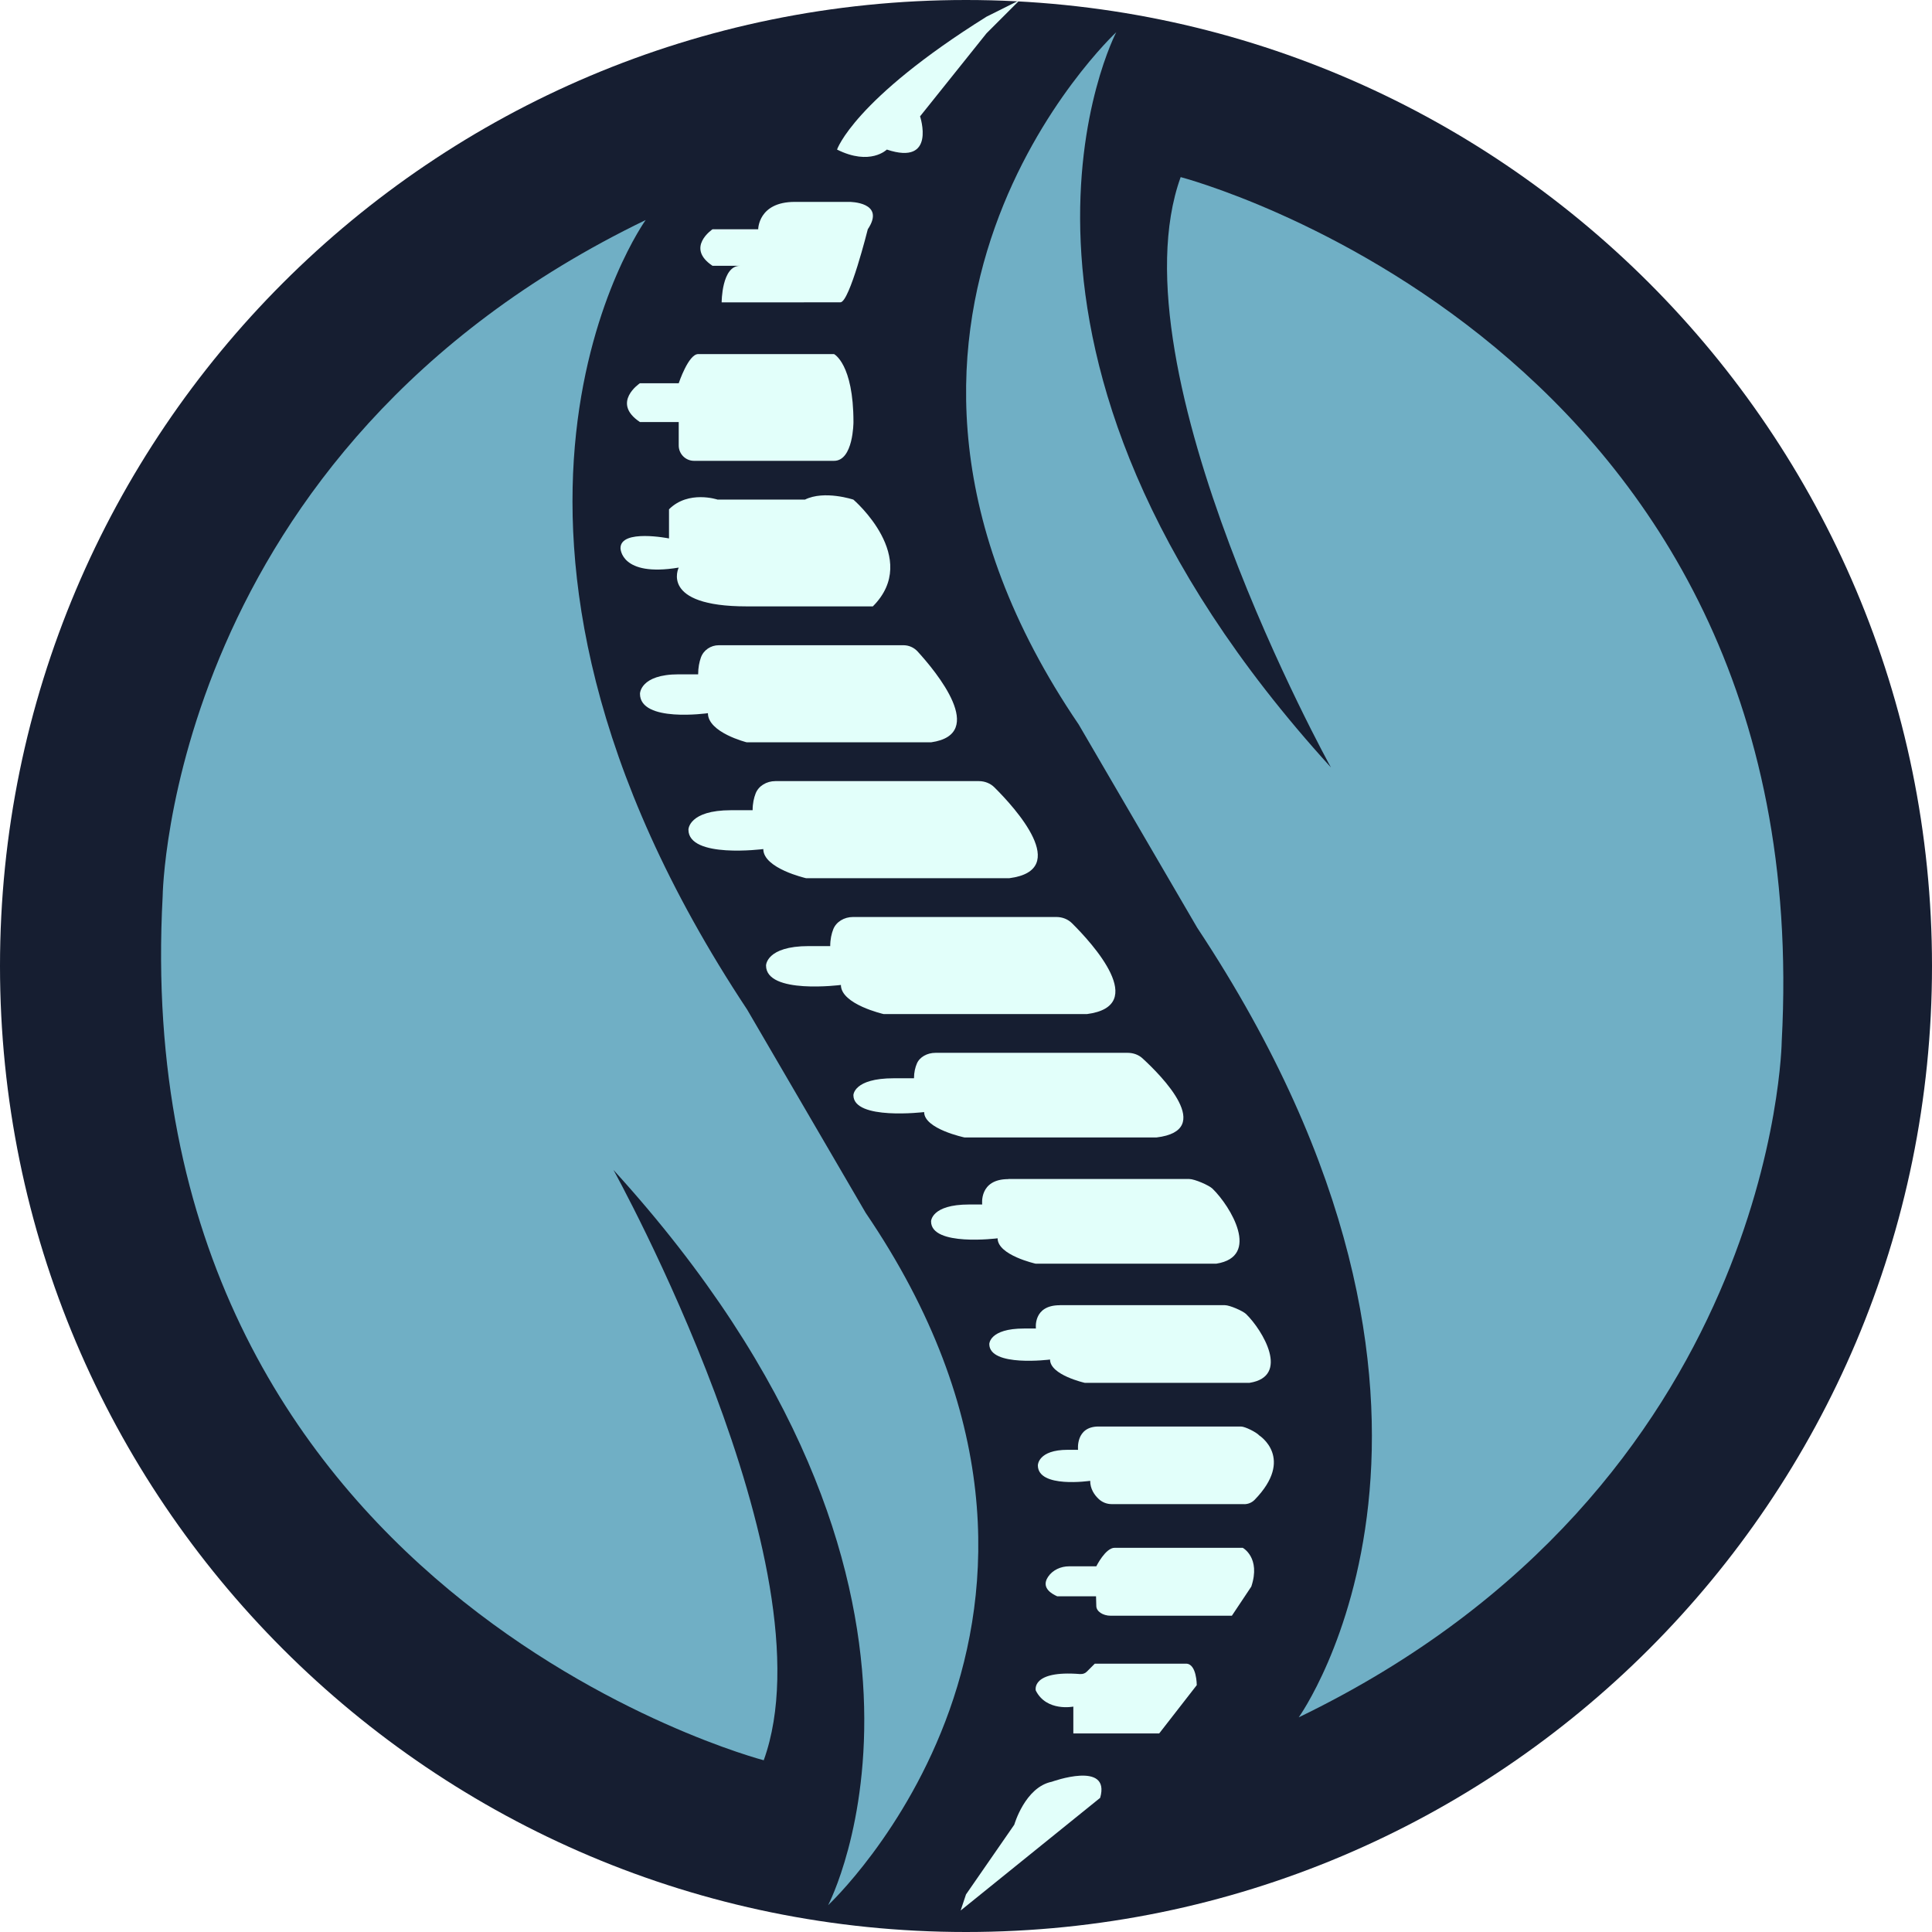
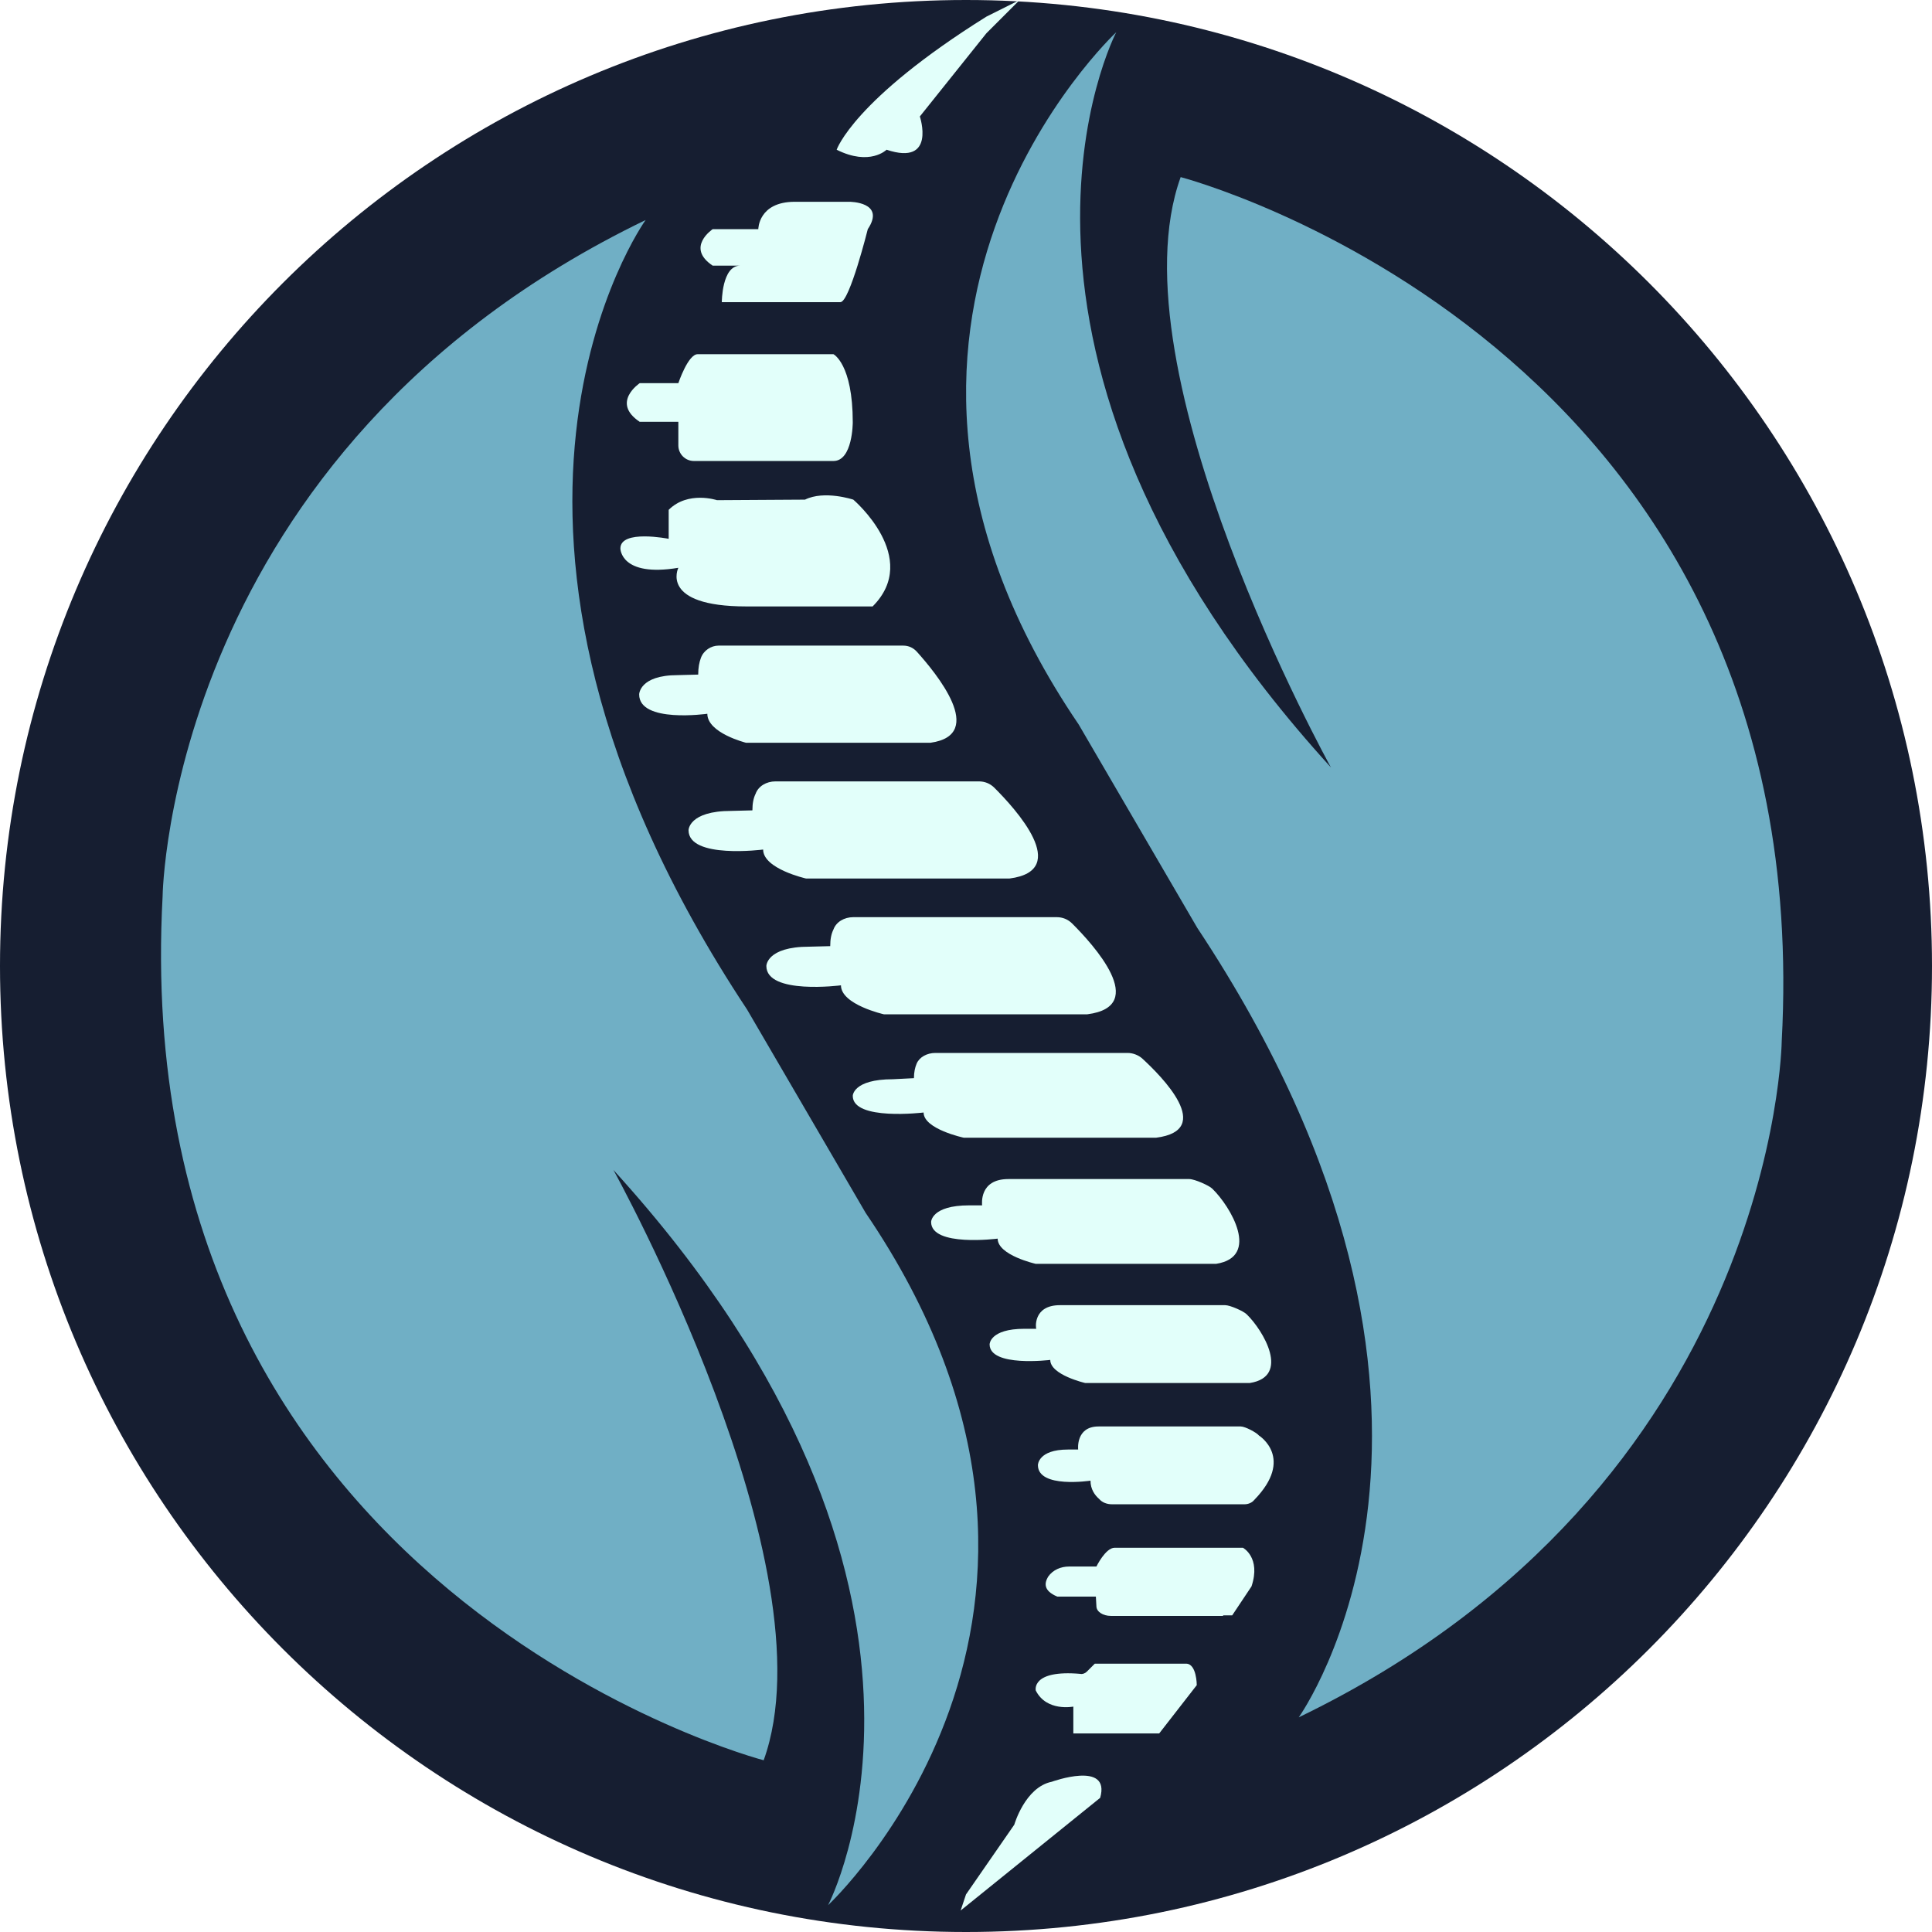
- <svg xmlns="http://www.w3.org/2000/svg" id="Layer_2" data-name="Layer 2" viewBox="0 0 360 360">
-   <defs>
-     <style>
-       .cls-1 {
-         fill: #e2fffa;
-       }
- 
-       .cls-2 {
-         fill: #161e31;
-       }
- 
-       .cls-3 {
-         fill: #70afc5;
-       }
-     </style>
-   </defs>
+ <svg xmlns="http://www.w3.org/2000/svg" version="1.1" id="Layer_2_00000047037462981675422030000013002841844597496241_" x="0px" y="0px" viewBox="0 0 360 360" style="enable-background:new 0 0 360 360;" xml:space="preserve">
+   <style type="text/css">
+ 	.st0{fill:#161E31;}
+ 	.st1{fill:#E2FFFA;}
+ 	.st2{fill:#70AFC5;}
+ </style>
  <g id="Background">
-     <circle class="cls-2" cx="180" cy="180" r="180" />
+     <circle class="st0" cx="180" cy="180" r="180" />
  </g>
  <g id="Spine">
-     <path class="cls-1" d="m149.78,56.34h-15.31s0-6.81,3.4-6.81h-5.1c-5.1-3.4,0-6.81,0-6.81h8.51s0-5.1,6.81-5.1h10.21s6.81,0,3.4,5.1c0,0-3.4,13.61-5.1,13.61h-6.81Z" />
-     <path class="cls-1" d="m135.51,85.87h-6.18c-1.58,0-2.86-1.28-2.86-2.86v-4.37s-7.23,0-7.23,0c-5.43-3.62,0-7.23,0-7.23h7.23s1.81-5.43,3.62-5.43h25.32s3.62,1.81,3.62,12.66c0,0,0,7.23-3.62,7.23h-19.89Z" />
-     <path class="cls-1" d="m227.93,301.07h-20.95c-1.49,0-2.7-.82-2.7-1.82l-.05-1.8h-7.23c-2.56-1.15-2.44-2.55-1.69-3.66.86-1.26,2.37-1.93,3.9-1.93h5.07s1.71-3.45,3.41-3.45h23.87s3.41,1.81,1.6,7.23l-3.62,5.43h-1.62Z" />
-     <path class="cls-1" d="m149.98,93.1c3.62-1.81,9.04,0,9.04,0,0,0,12.66,10.85,3.62,19.89h-23.51c-16.28,0-12.66-7.23-12.66-7.23-10.85,1.81-10.85-3.62-10.85-3.62,0-3.62,9.04-1.81,9.04-1.81v-5.43c3.62-3.62,9.04-1.81,9.04-1.81h16.28Z" />
-     <path class="cls-1" d="m130.09,125.65c0-1.26.22-2.3.51-3.12.49-1.4,1.85-2.3,3.33-2.3h34.42c1,0,1.95.42,2.63,1.16,3.43,3.75,13.12,15.41,2.52,16.93h-34.36s-7.23-1.81-7.23-5.43c0,0-12.66,1.81-12.66-3.62,0,0,0-3.62,7.23-3.62h3.62Z" />
-     <path class="cls-1" d="m140.24,150.97c0-1.26.24-2.3.56-3.12.54-1.4,2.04-2.3,3.67-2.3h37.93c1.1,0,2.15.42,2.89,1.16,3.78,3.75,14.46,15.41,2.78,16.93h-37.87s-7.97-1.81-7.97-5.43c0,0-13.95,1.81-13.95-3.62,0,0,0-3.62,7.97-3.62h3.99Z" />
-     <path class="cls-1" d="m154.7,176.29c0-1.26.24-2.3.56-3.12.54-1.4,2.04-2.3,3.67-2.3h37.93c1.1,0,2.15.42,2.89,1.16,3.78,3.75,14.46,15.41,2.78,16.93h-37.87s-7.97-1.81-7.97-5.43c0,0-13.95,1.81-13.95-3.62,0,0,0-3.62,7.97-3.62h3.99Z" />
-     <path class="cls-1" d="m170.31,200.91c0-1.1.23-2.01.53-2.72.51-1.22,1.92-2.01,3.47-2.01h35.83c1.04,0,2.03.37,2.73,1.01,3.57,3.27,13.66,13.44,2.62,14.76h-35.76s-7.53-1.58-7.53-4.73c0,0-13.18,1.58-13.18-3.15,0,0,0-3.15,7.53-3.15h3.76Z" />
-     <path class="cls-1" d="m187.88,219.69h33.72c.98,0,3.68,1.16,4.34,1.81,3.36,3.27,9.04,12.66.7,13.97h-33.66s-7.09-1.58-7.09-4.73c0,0-12.4,1.58-12.4-3.15,0,0,0-3.15,7.09-3.15h2.44s-.64-4.73,4.86-4.73Z" />
-     <path class="cls-1" d="m197.47,243.2h30.77c.9,0,3.35,1.07,3.96,1.66,3.07,3,8.25,11.61.64,12.81h-30.71s-6.47-1.45-6.47-4.34c0,0-11.32,1.45-11.32-2.89,0,0,0-2.89,6.47-2.89h2.22s-.59-4.34,4.44-4.34Z" />
-     <path class="cls-1" d="m231.85,280.27h-24.71c-.89,0-1.76-.33-2.44-.98-.76-.72-1.56-1.84-1.56-3.36,0,0-9.75,1.45-9.75-2.89,0,0,0-2.89,5.57-2.89h1.92s-.51-4.34,3.83-4.34h26.52c.77,0,2.89,1.07,3.41,1.66,0,0,6.67,4.24-.85,11.99-.53.54-1.23.82-1.94.82Z" />
-     <path class="cls-1" d="m201.3,311.94c-9.25-.75-8.3,3.06-8.3,3.06,2,4,7,3,7,3v5h16l7-9s0-4-2-4h-17l-1.5,1.5c-.31.31-.76.47-1.2.43Z" />
-     <path class="cls-1" d="m205,335l-26,21,1-3,9-13s2-7,7-8c0,0,11-4,9,3Z" />
-     <path class="cls-1" d="m190.01.02l-6.19,6.19-12.38,15.47s3.09,9.28-6.19,6.19c0,0-3.09,3.09-9.28,0,0,0,3.09-9.28,27.85-24.76L190.01.02Z" />
+     <path class="st1" d="M149.8,56.3h-15.3c0,0,0-6.8,3.4-6.8h-5.1c-5.1-3.4,0-6.8,0-6.8h8.5c0,0,0-5.1,6.8-5.1h10.2c0,0,6.8,0,3.4,5.1   c0,0-3.4,13.6-5.1,13.6L149.8,56.3L149.8,56.3z" />
+     <path class="st1" d="M135.5,85.9h-6.2c-1.6,0-2.9-1.3-2.9-2.9v-4.4h-7.2c-5.4-3.6,0-7.2,0-7.2h7.2c0,0,1.8-5.4,3.6-5.4h25.3   c0,0,3.6,1.8,3.6,12.7c0,0,0,7.2-3.6,7.2H135.5L135.5,85.9z" />
+     <path class="st1" d="M227.9,301.1H207c-1.5,0-2.7-0.8-2.7-1.8l-0.1-1.8H197c-2.6-1.1-2.4-2.5-1.7-3.7c0.9-1.3,2.4-1.9,3.9-1.9h5.1   c0,0,1.7-3.5,3.4-3.5h23.9c0,0,3.4,1.8,1.6,7.2l-3.6,5.4H227.9L227.9,301.1z" />
+     <path class="st1" d="M150,93.1c3.6-1.8,9,0,9,0s12.7,10.8,3.6,19.9h-23.5c-16.3,0-12.7-7.2-12.7-7.2c-10.8,1.8-10.8-3.6-10.8-3.6   c0-3.6,9-1.8,9-1.8v-5.4c3.6-3.6,9-1.8,9-1.8L150,93.1L150,93.1z" />
+     <path class="st1" d="M130.1,125.7c0-1.3,0.2-2.3,0.5-3.1c0.5-1.4,1.9-2.3,3.3-2.3h34.4c1,0,1.9,0.4,2.6,1.2   c3.4,3.8,13.1,15.4,2.5,16.9h-34.4c0,0-7.2-1.8-7.2-5.4c0,0-12.7,1.8-12.7-3.6c0,0,0-3.6,7.2-3.6L130.1,125.7L130.1,125.7z" />
+     <path class="st1" d="M140.2,151c0-1.3,0.2-2.3,0.6-3.1c0.5-1.4,2-2.3,3.7-2.3h37.9c1.1,0,2.1,0.4,2.9,1.2   c3.8,3.8,14.5,15.4,2.8,16.9h-37.9c0,0-8-1.8-8-5.4c0,0-13.9,1.8-13.9-3.6c0,0,0-3.6,8-3.6L140.2,151L140.2,151z" />
+     <path class="st1" d="M154.7,176.3c0-1.3,0.2-2.3,0.6-3.1c0.5-1.4,2-2.3,3.7-2.3h37.9c1.1,0,2.1,0.4,2.9,1.2   c3.8,3.8,14.5,15.4,2.8,16.9h-37.9c0,0-8-1.8-8-5.4c0,0-13.9,1.8-13.9-3.6c0,0,0-3.6,8-3.6L154.7,176.3L154.7,176.3z" />
+     <path class="st1" d="M170.3,200.9c0-1.1,0.2-2,0.5-2.7c0.5-1.2,1.9-2,3.5-2h35.8c1,0,2,0.4,2.7,1c3.6,3.3,13.7,13.4,2.6,14.8h-35.8   c0,0-7.5-1.6-7.5-4.7c0,0-13.2,1.6-13.2-3.1c0,0,0-3.1,7.5-3.1L170.3,200.9L170.3,200.9z" />
+     <path class="st1" d="M187.9,219.7h33.7c1,0,3.7,1.2,4.3,1.8c3.4,3.3,9,12.7,0.7,14H193c0,0-7.1-1.6-7.1-4.7c0,0-12.4,1.6-12.4-3.1   c0,0,0-3.1,7.1-3.1h2.4C183,224.4,182.4,219.7,187.9,219.7L187.9,219.7z" />
+     <path class="st1" d="M197.5,243.2h30.8c0.9,0,3.4,1.1,4,1.7c3.1,3,8.2,11.6,0.6,12.8h-30.7c0,0-6.5-1.5-6.5-4.3   c0,0-11.3,1.4-11.3-2.9c0,0,0-2.9,6.5-2.9h2.2C193,247.6,192.4,243.2,197.5,243.2L197.5,243.2z" />
+     <path class="st1" d="M231.9,280.3h-24.7c-0.9,0-1.8-0.3-2.4-1c-0.8-0.7-1.6-1.8-1.6-3.4c0,0-9.8,1.5-9.8-2.9c0,0,0-2.9,5.6-2.9h1.9   c0,0-0.5-4.3,3.8-4.3h26.5c0.8,0,2.9,1.1,3.4,1.7c0,0,6.7,4.2-0.9,12C233.3,280,232.6,280.3,231.9,280.3L231.9,280.3z" />
+     <path class="st1" d="M201.3,311.9c-9.2-0.8-8.3,3.1-8.3,3.1c2,4,7,3,7,3v5h16l7-9c0,0,0-4-2-4h-17l-1.5,1.5   C202.2,311.8,201.7,312,201.3,311.9L201.3,311.9z" />
+     <path class="st1" d="M205,335l-26,21l1-3l9-13c0,0,2-7,7-8C196,332,207,328,205,335z" />
+     <path class="st1" d="M190,0l-6.2,6.2l-12.4,15.5c0,0,3.1,9.3-6.2,6.2c0,0-3.1,3.1-9.3,0c0,0,3.1-9.3,27.9-24.8L190,0z" />
  </g>
  <g id="Outer">
-     <path class="cls-3" d="m223.09,172.88c59.78,90.27,18.91,147.12,18.91,147.12,89-43,90-126,90-126,7-130-112-161-112-161-13,36,28,110,28,110C177,65,208,6,208,6c0,0-58,54-7,129l22.09,37.88Z" />
-     <path class="cls-3" d="m139.22,188.12c-59.78-90.27-18.91-147.12-18.91-147.12C31.31,84,30.31,167,30.31,167c-7,130,112,161,112,161,13-36-28-110-28-110,71,78,40,137,40,137,0,0,58-54,7-129l-22.09-37.88Z" />
+     <path class="st2" d="M223.1,172.9C282.9,263.1,242,320,242,320c89-43,90-126,90-126C339,64,220,33,220,33c-13,36,28,110,28,110   C177,65,208,6,208,6s-58,54-7,129L223.1,172.9z" />
+     <path class="st2" d="M139.2,188.1C79.4,97.8,120.3,41,120.3,41c-89,43-90,126-90,126c-7,130,112,161,112,161c13-36-28-110-28-110   c71,78,40,137,40,137s58-54,7-129L139.2,188.1z" />
  </g>
</svg>
